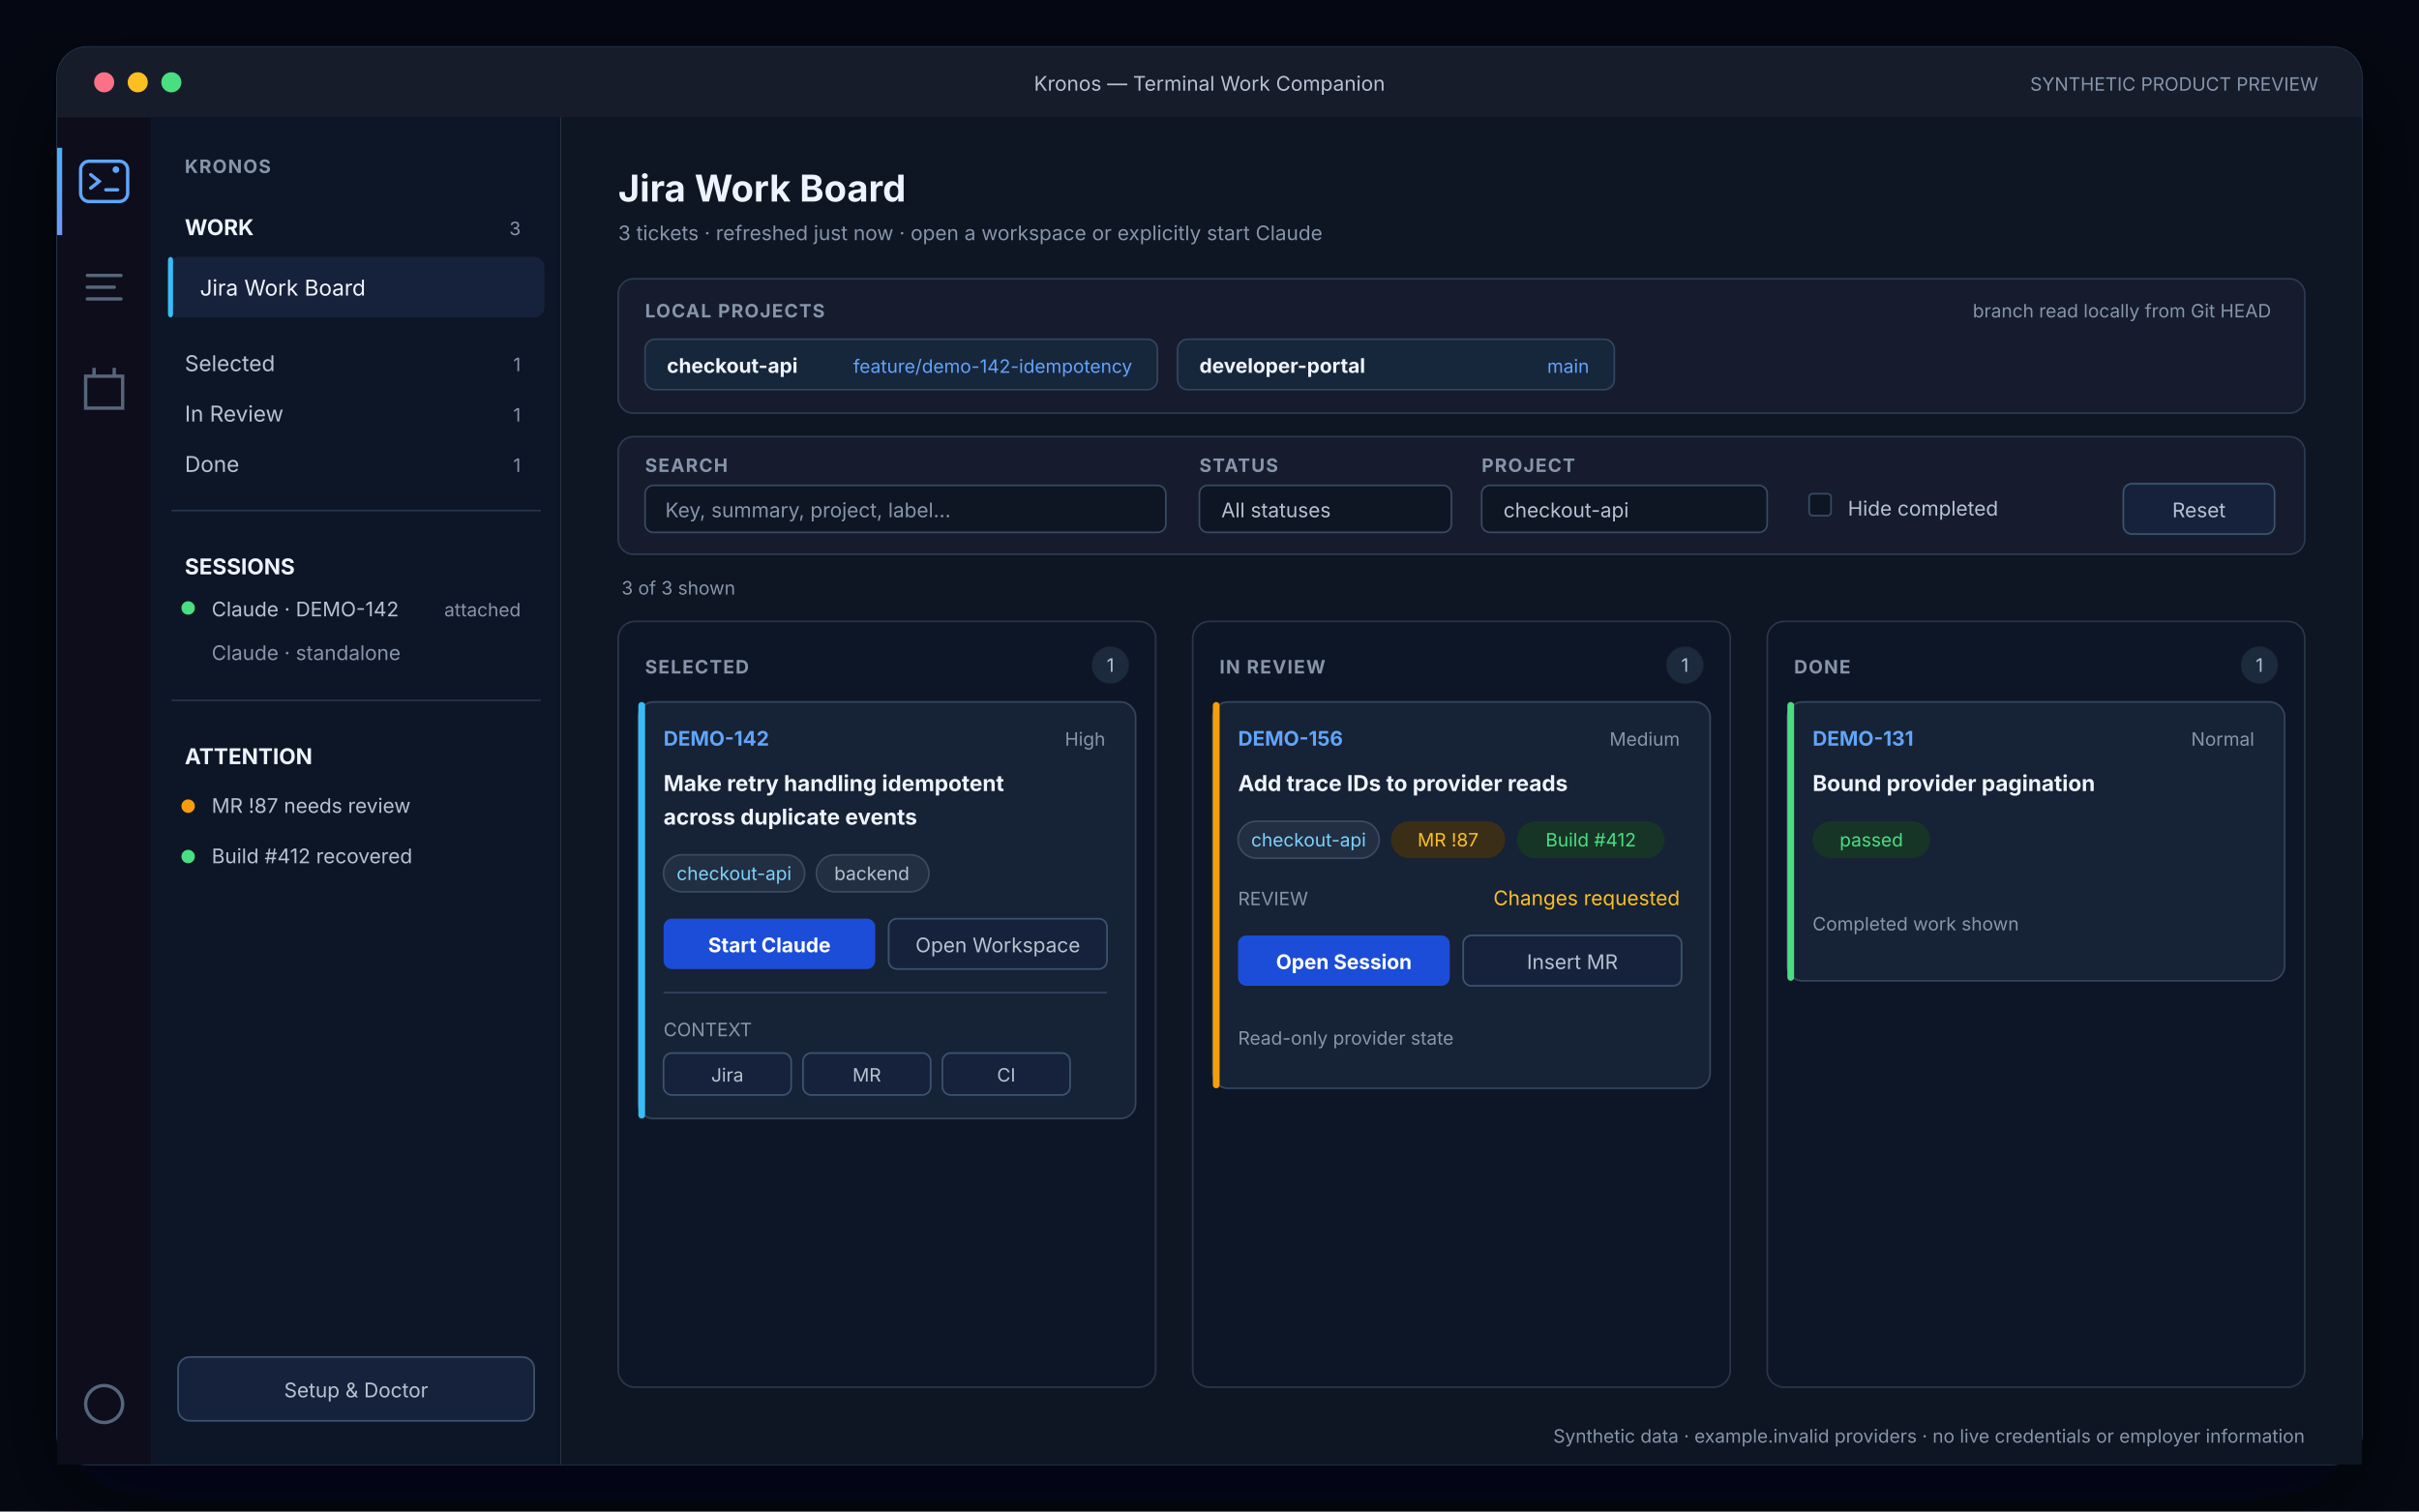
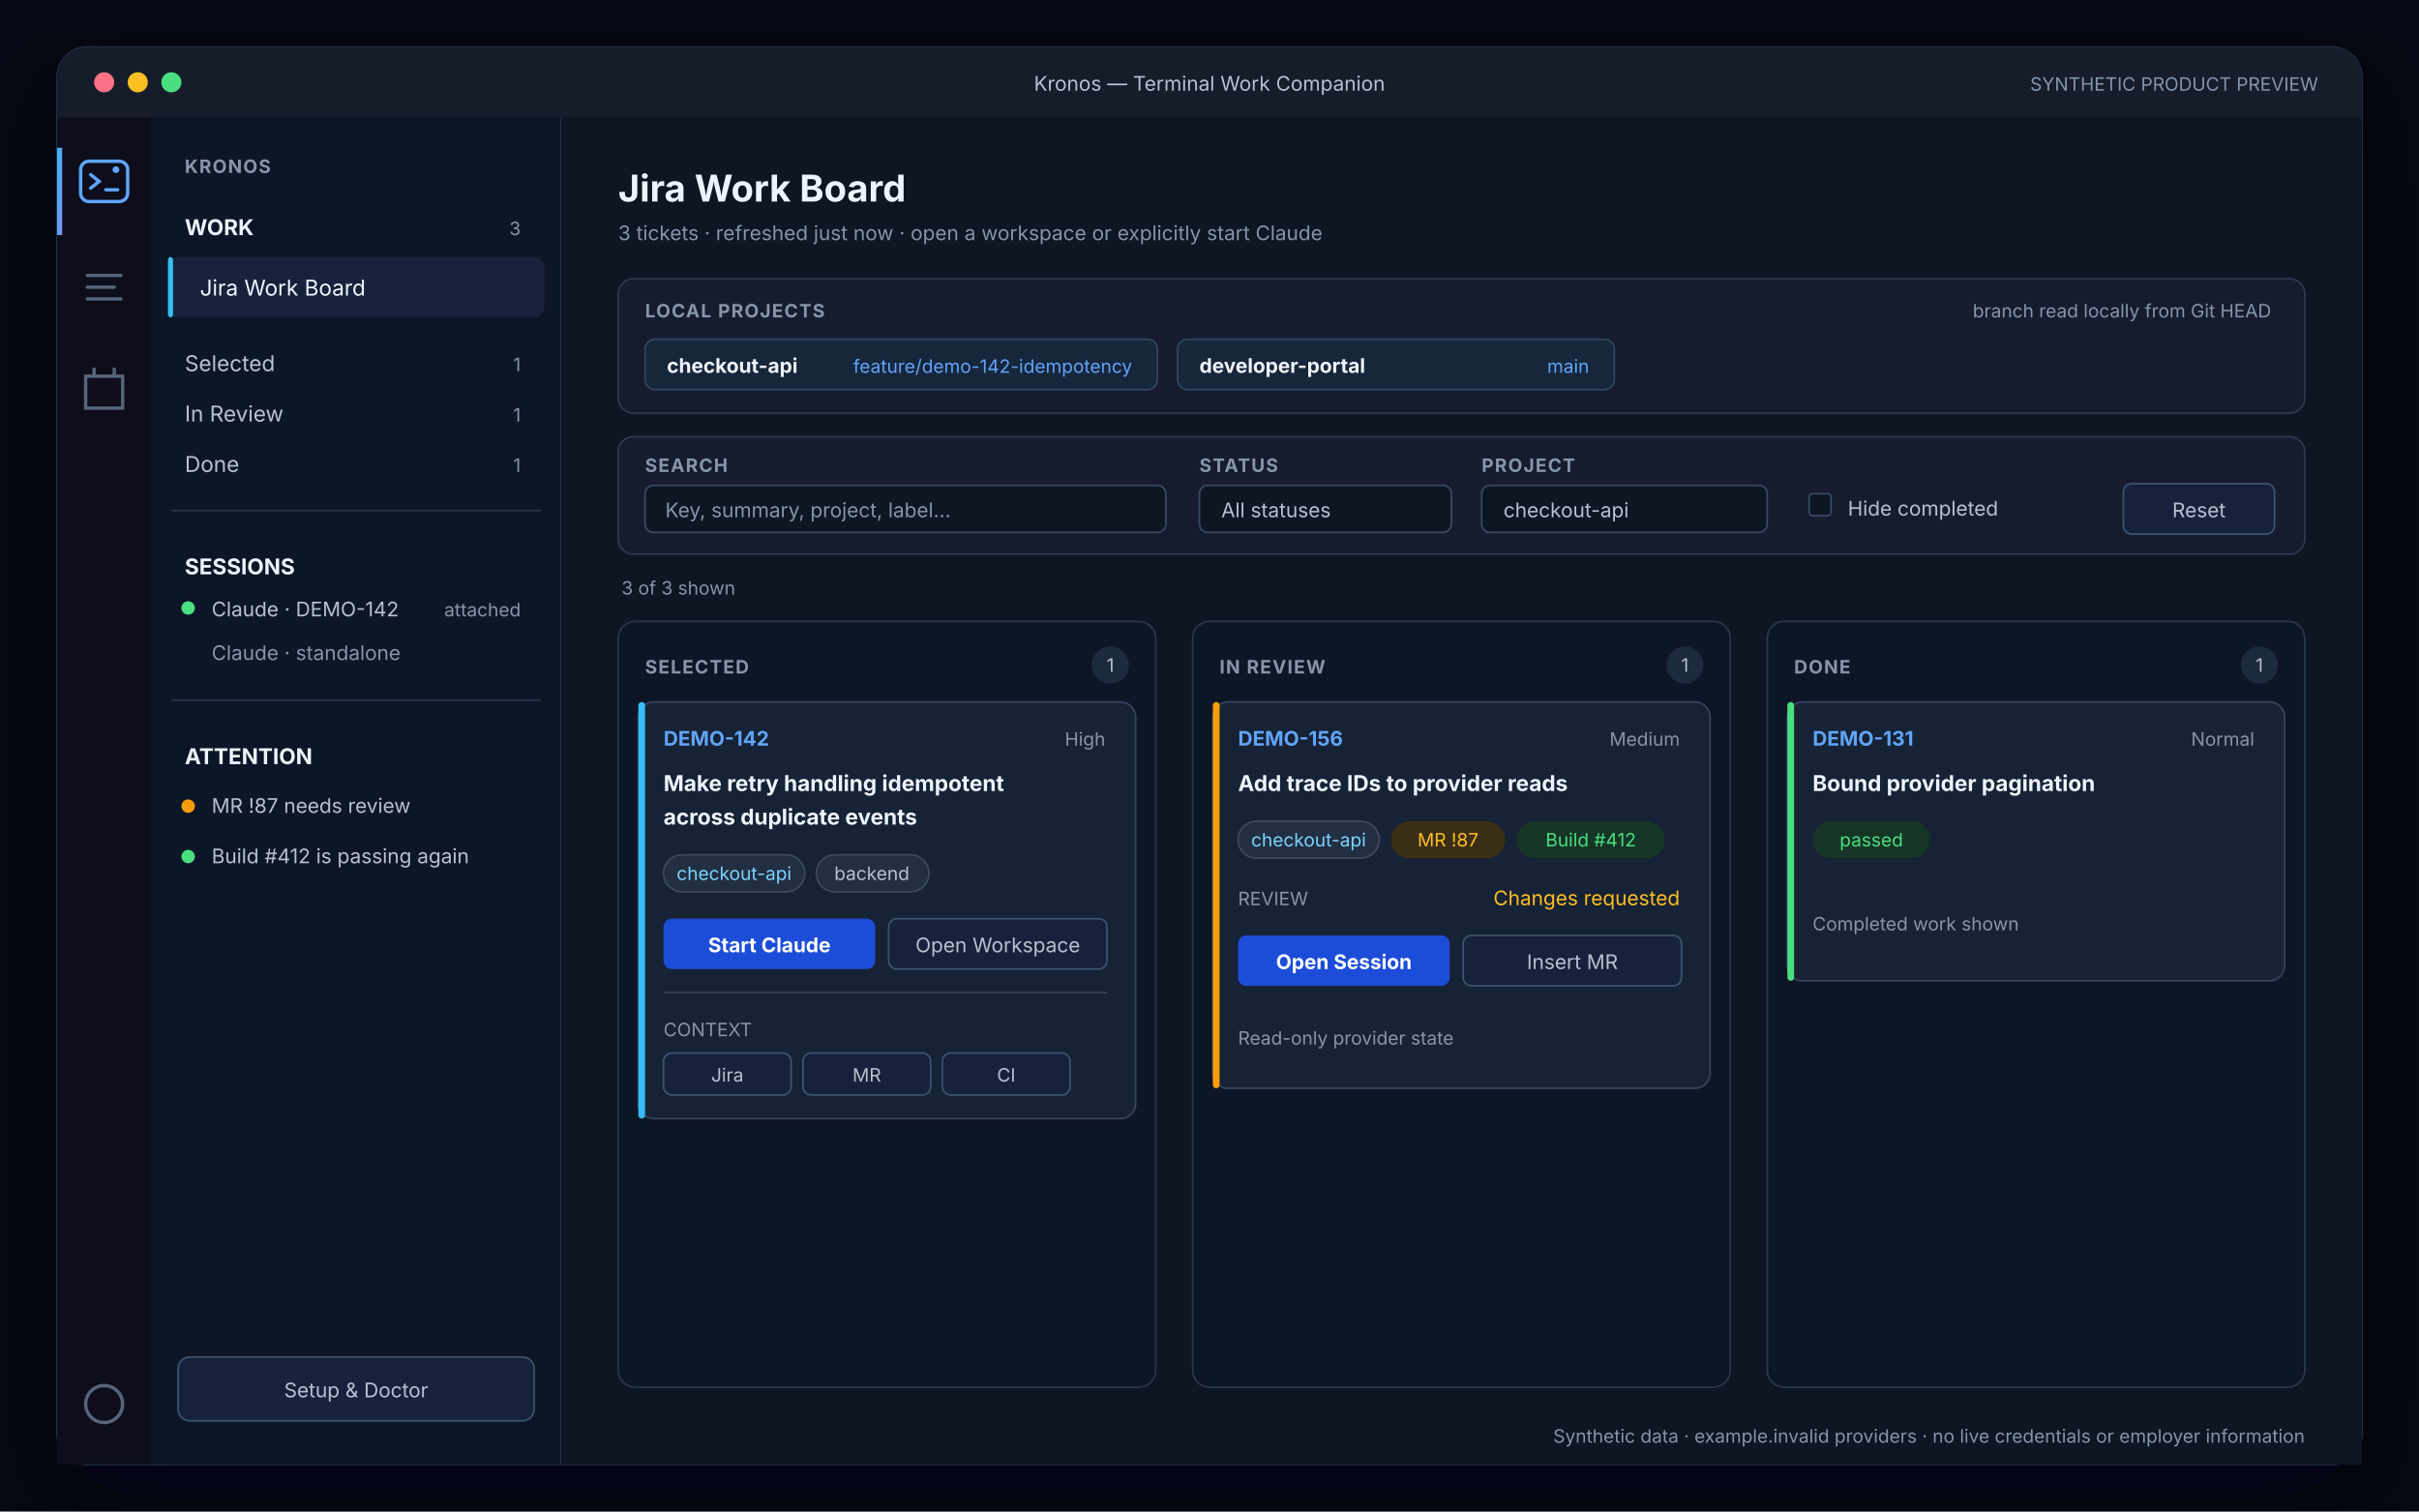
<svg xmlns="http://www.w3.org/2000/svg" viewBox="0 0 1440 900" role="img" aria-labelledby="title desc">
  <defs>
    <linearGradient id="window" x1="0" y1="0" x2="1440" y2="900" gradientUnits="userSpaceOnUse">
      <stop stop-color="#111827" />
      <stop offset="1" stop-color="#070b14" />
    </linearGradient>
    <linearGradient id="active" x1="0" y1="0" x2="1" y2="1">
      <stop stop-color="#38bdf8" />
      <stop offset="1" stop-color="#818cf8" />
    </linearGradient>
    <filter id="shadow" x="-20%" y="-20%" width="140%" height="140%">
      <feDropShadow dx="0" dy="20" stdDeviation="30" flood-color="#020617" flood-opacity=".55" />
    </filter>
    <style>
      text { font-family: Inter, -apple-system, BlinkMacSystemFont, "Segoe UI", sans-serif; }
      .muted { fill: #8795aa; }
      .soft { fill: #b7c1d2; }
      .strong { fill: #eef4ff; }
      .tiny { font-size: 11px; }
      .small { font-size: 12px; }
      .body { font-size: 13px; }
      .label { font-size: 11px; font-weight: 700; letter-spacing: .7px; }
      .heading { font-size: 22px; font-weight: 650; }
      .column { fill: #111827; stroke: #2a364a; stroke-width: 1; }
      .card { fill: #182235; stroke: #34445d; stroke-width: 1; }
      .chip { fill: #202d43; stroke: #3b4a62; stroke-width: 1; }
      .button { fill: #16243a; stroke: #3c536f; stroke-width: 1; }
    </style>
  </defs>
  <rect width="1440" height="900" fill="#050812" />
  <g filter="url(#shadow)">
    <rect x="34" y="28" width="1372" height="844" rx="18" fill="url(#window)" stroke="#26344c" />
    <rect x="34" y="28" width="1372" height="42" rx="18" fill="#121a2a" />
    <path d="M34 52h1372v18H34z" fill="#121a2a" />
    <circle cx="62" cy="49" r="6" fill="#fb7185" />
    <circle cx="82" cy="49" r="6" fill="#fbbf24" />
    <circle cx="102" cy="49" r="6" fill="#4ade80" />
    <text x="720" y="54" text-anchor="middle" class="small soft">Kronos — Terminal Work Companion</text>
    <text x="1380" y="54" text-anchor="end" class="tiny muted">SYNTHETIC PRODUCT PREVIEW</text>
    <rect x="34" y="70" width="56" height="802" fill="#0b111e" />
    <rect x="34" y="88" width="3" height="52" fill="url(#active)" />
    <rect x="48" y="96" width="28" height="24" rx="5" fill="none" stroke="#60a5fa" stroke-width="2" />
    <path d="m54 104 5 4-5 4M63 113h7" fill="none" stroke="#60a5fa" stroke-width="2" stroke-linecap="round" />
    <circle cx="69" cy="101" r="2" fill="#60a5fa" />
    <path d="M52 164h20M52 171h16M52 178h20" stroke="#56657a" stroke-width="2" stroke-linecap="round" />
    <path d="M51 224h22v19H51zM56 219v5M68 219v5" fill="none" stroke="#56657a" stroke-width="2" />
    <circle cx="62" cy="836" r="11" fill="none" stroke="#56657a" stroke-width="2" />
    <rect x="90" y="70" width="244" height="802" fill="#0f1726" />
    <path d="M334 70v802" stroke="#29364a" />
    <text x="110" y="103" class="label muted">KRONOS</text>
    <text x="110" y="140" class="body strong" font-weight="650">WORK</text>
    <text x="310" y="140" text-anchor="end" class="tiny muted">3</text>
    <rect x="100" y="153" width="224" height="36" rx="6" fill="#19243a" />
    <rect x="100" y="153" width="3" height="36" rx="2" fill="#38bdf8" />
    <text x="119" y="176" class="body strong">Jira Work Board</text>
    <text x="110" y="221" class="body soft">Selected</text>
    <text x="310" y="221" text-anchor="end" class="tiny muted">1</text>
    <text x="110" y="251" class="body soft">In Review</text>
    <text x="310" y="251" text-anchor="end" class="tiny muted">1</text>
    <text x="110" y="281" class="body soft">Done</text>
    <text x="310" y="281" text-anchor="end" class="tiny muted">1</text>
    <path d="M102 304h220" stroke="#26344a" />
    <text x="110" y="342" class="body strong" font-weight="650">SESSIONS</text>
    <rect x="108" y="358" width="8" height="8" rx="4" fill="#4ade80" />
    <text x="126" y="367" class="small soft">Claude · DEMO-142</text>
    <text x="310" y="367" text-anchor="end" class="tiny muted">attached</text>
    <text x="126" y="393" class="small muted">Claude · standalone</text>
    <path d="M102 417h220" stroke="#26344a" />
    <text x="110" y="455" class="body strong" font-weight="650">ATTENTION</text>
    <circle cx="112" cy="480" r="4" fill="#f59e0b" />
    <text x="126" y="484" class="small soft">MR !87 needs review</text>
    <circle cx="112" cy="510" r="4" fill="#4ade80" />
-     <text x="126" y="514" class="small soft">Build #412 recovered</text>
+     <text x="126" y="514" class="small soft">Build #412 is passing again</text>
    <rect x="106" y="808" width="212" height="38" rx="7" class="button" />
    <text x="212" y="832" text-anchor="middle" class="small soft">Setup &amp; Doctor</text>
    <g transform="translate(334 70)">
      <rect width="1072" height="802" fill="#0c1321" />
      <text x="34" y="50" class="heading strong">Jira Work Board</text>
      <text x="34" y="73" class="small muted">3 tickets · refreshed just now · open a workspace or explicitly start Claude</text>
      <rect x="34" y="96" width="1004" height="80" rx="9" fill="#121c2d" stroke="#2d3a50" />
      <text x="50" y="119" class="label muted">LOCAL PROJECTS</text>
      <rect x="50" y="132" width="305" height="30" rx="6" fill="#18253a" stroke="#33455f" />
      <text x="63" y="152" class="small strong" font-weight="650">checkout-api</text>
      <text x="340" y="152" text-anchor="end" class="tiny" fill="#60a5fa">feature/demo-142-idempotency</text>
      <rect x="367" y="132" width="260" height="30" rx="6" fill="#18253a" stroke="#33455f" />
      <text x="380" y="152" class="small strong" font-weight="650">developer-portal</text>
      <text x="612" y="152" text-anchor="end" class="tiny" fill="#60a5fa">main</text>
      <text x="1018" y="119" text-anchor="end" class="tiny muted">branch read locally from Git HEAD</text>
      <rect x="34" y="190" width="1004" height="70" rx="9" fill="#121c2d" stroke="#2d3a50" />
      <text x="50" y="211" class="label muted">SEARCH</text>
      <rect x="50" y="219" width="310" height="28" rx="5" fill="#0c1423" stroke="#3a4a63" />
      <text x="62" y="238" class="small muted">Key, summary, project, label…</text>
      <text x="380" y="211" class="label muted">STATUS</text>
      <rect x="380" y="219" width="150" height="28" rx="5" fill="#0c1423" stroke="#3a4a63" />
      <text x="393" y="238" class="small soft">All statuses</text>
      <text x="548" y="211" class="label muted">PROJECT</text>
      <rect x="548" y="219" width="170" height="28" rx="5" fill="#0c1423" stroke="#3a4a63" />
      <text x="561" y="238" class="small soft">checkout-api</text>
      <rect x="743" y="224" width="13" height="13" rx="2" fill="#0c1423" stroke="#3a4a63" />
      <text x="766" y="237" class="small soft">Hide completed</text>
      <rect x="930" y="218" width="90" height="30" rx="5" class="button" />
      <text x="975" y="238" text-anchor="middle" class="small soft">Reset</text>
      <text x="36" y="284" class="tiny muted">3 of 3 shown</text>
      <g transform="translate(34 300)">
        <rect width="320" height="456" rx="10" class="column" />
        <text x="16" y="31" class="label muted">SELECTED</text>
        <rect x="282" y="15" width="22" height="22" rx="11" fill="#1d293d" />
        <text x="293" y="30" text-anchor="middle" class="tiny soft">1</text>
        <rect x="12" y="48" width="296" height="248" rx="9" class="card" />
        <rect x="12" y="48" width="4" height="248" rx="2" fill="#38bdf8" />
        <text x="27" y="74" class="small" fill="#60a5fa" font-weight="700">DEMO-142</text>
        <text x="290" y="74" text-anchor="end" class="tiny muted">High</text>
        <text x="27" y="101" class="body strong" font-weight="650">Make retry handling idempotent</text>
        <text x="27" y="121" class="body strong" font-weight="650">across duplicate events</text>
        <rect x="27" y="139" width="84" height="22" rx="11" class="chip" />
        <text x="69" y="154" text-anchor="middle" class="tiny" fill="#7dd3fc">checkout-api</text>
        <rect x="118" y="139" width="67" height="22" rx="11" class="chip" />
        <text x="151" y="154" text-anchor="middle" class="tiny soft">backend</text>
        <rect x="27" y="177" width="126" height="30" rx="5" fill="#1d4ed8" />
        <text x="90" y="197" text-anchor="middle" class="small" fill="#fff" font-weight="650">Start Claude</text>
        <rect x="161" y="177" width="130" height="30" rx="5" class="button" />
        <text x="226" y="197" text-anchor="middle" class="small soft">Open Workspace</text>
        <path d="M27 221h264" stroke="#34445d" />
        <text x="27" y="247" class="tiny muted">CONTEXT</text>
        <rect x="27" y="257" width="76" height="25" rx="5" class="button" />
        <text x="65" y="274" text-anchor="middle" class="tiny soft">Jira</text>
        <rect x="110" y="257" width="76" height="25" rx="5" class="button" />
        <text x="148" y="274" text-anchor="middle" class="tiny soft">MR</text>
        <rect x="193" y="257" width="76" height="25" rx="5" class="button" />
        <text x="231" y="274" text-anchor="middle" class="tiny soft">CI</text>
      </g>
      <g transform="translate(376 300)">
        <rect width="320" height="456" rx="10" class="column" />
        <text x="16" y="31" class="label muted">IN REVIEW</text>
        <rect x="282" y="15" width="22" height="22" rx="11" fill="#1d293d" />
        <text x="293" y="30" text-anchor="middle" class="tiny soft">1</text>
        <rect x="12" y="48" width="296" height="230" rx="9" class="card" />
        <rect x="12" y="48" width="4" height="230" rx="2" fill="#f59e0b" />
        <text x="27" y="74" class="small" fill="#60a5fa" font-weight="700">DEMO-156</text>
        <text x="290" y="74" text-anchor="end" class="tiny muted">Medium</text>
        <text x="27" y="101" class="body strong" font-weight="650">Add trace IDs to provider reads</text>
        <rect x="27" y="119" width="84" height="22" rx="11" class="chip" />
        <text x="69" y="134" text-anchor="middle" class="tiny" fill="#7dd3fc">checkout-api</text>
        <rect x="118" y="119" width="68" height="22" rx="11" fill="#3b2d19" />
        <text x="152" y="134" text-anchor="middle" class="tiny" fill="#fbbf24">MR !87</text>
        <rect x="193" y="119" width="88" height="22" rx="11" fill="#183526" />
        <text x="237" y="134" text-anchor="middle" class="tiny" fill="#4ade80">Build #412</text>
        <text x="27" y="169" class="tiny muted">REVIEW</text>
        <text x="290" y="169" text-anchor="end" class="small" fill="#fbbf24">Changes requested</text>
        <rect x="27" y="187" width="126" height="30" rx="5" fill="#1d4ed8" />
        <text x="90" y="207" text-anchor="middle" class="small" fill="#fff" font-weight="650">Open Session</text>
        <rect x="161" y="187" width="130" height="30" rx="5" class="button" />
        <text x="226" y="207" text-anchor="middle" class="small soft">Insert MR</text>
        <text x="27" y="252" class="tiny muted">Read-only provider state</text>
      </g>
      <g transform="translate(718 300)">
        <rect width="320" height="456" rx="10" class="column" />
        <text x="16" y="31" class="label muted">DONE</text>
        <rect x="282" y="15" width="22" height="22" rx="11" fill="#1d293d" />
        <text x="293" y="30" text-anchor="middle" class="tiny soft">1</text>
        <rect x="12" y="48" width="296" height="166" rx="9" class="card" />
        <rect x="12" y="48" width="4" height="166" rx="2" fill="#4ade80" />
        <text x="27" y="74" class="small" fill="#60a5fa" font-weight="700">DEMO-131</text>
        <text x="290" y="74" text-anchor="end" class="tiny muted">Normal</text>
        <text x="27" y="101" class="body strong" font-weight="650">Bound provider pagination</text>
        <rect x="27" y="119" width="70" height="22" rx="11" fill="#183526" />
        <text x="62" y="134" text-anchor="middle" class="tiny" fill="#4ade80">passed</text>
        <text x="27" y="184" class="tiny muted">Completed work shown</text>
      </g>
      <text x="1038" y="789" text-anchor="end" class="tiny muted">Synthetic data · example.invalid providers · no live credentials or employer information</text>
    </g>
  </g>
</svg>
